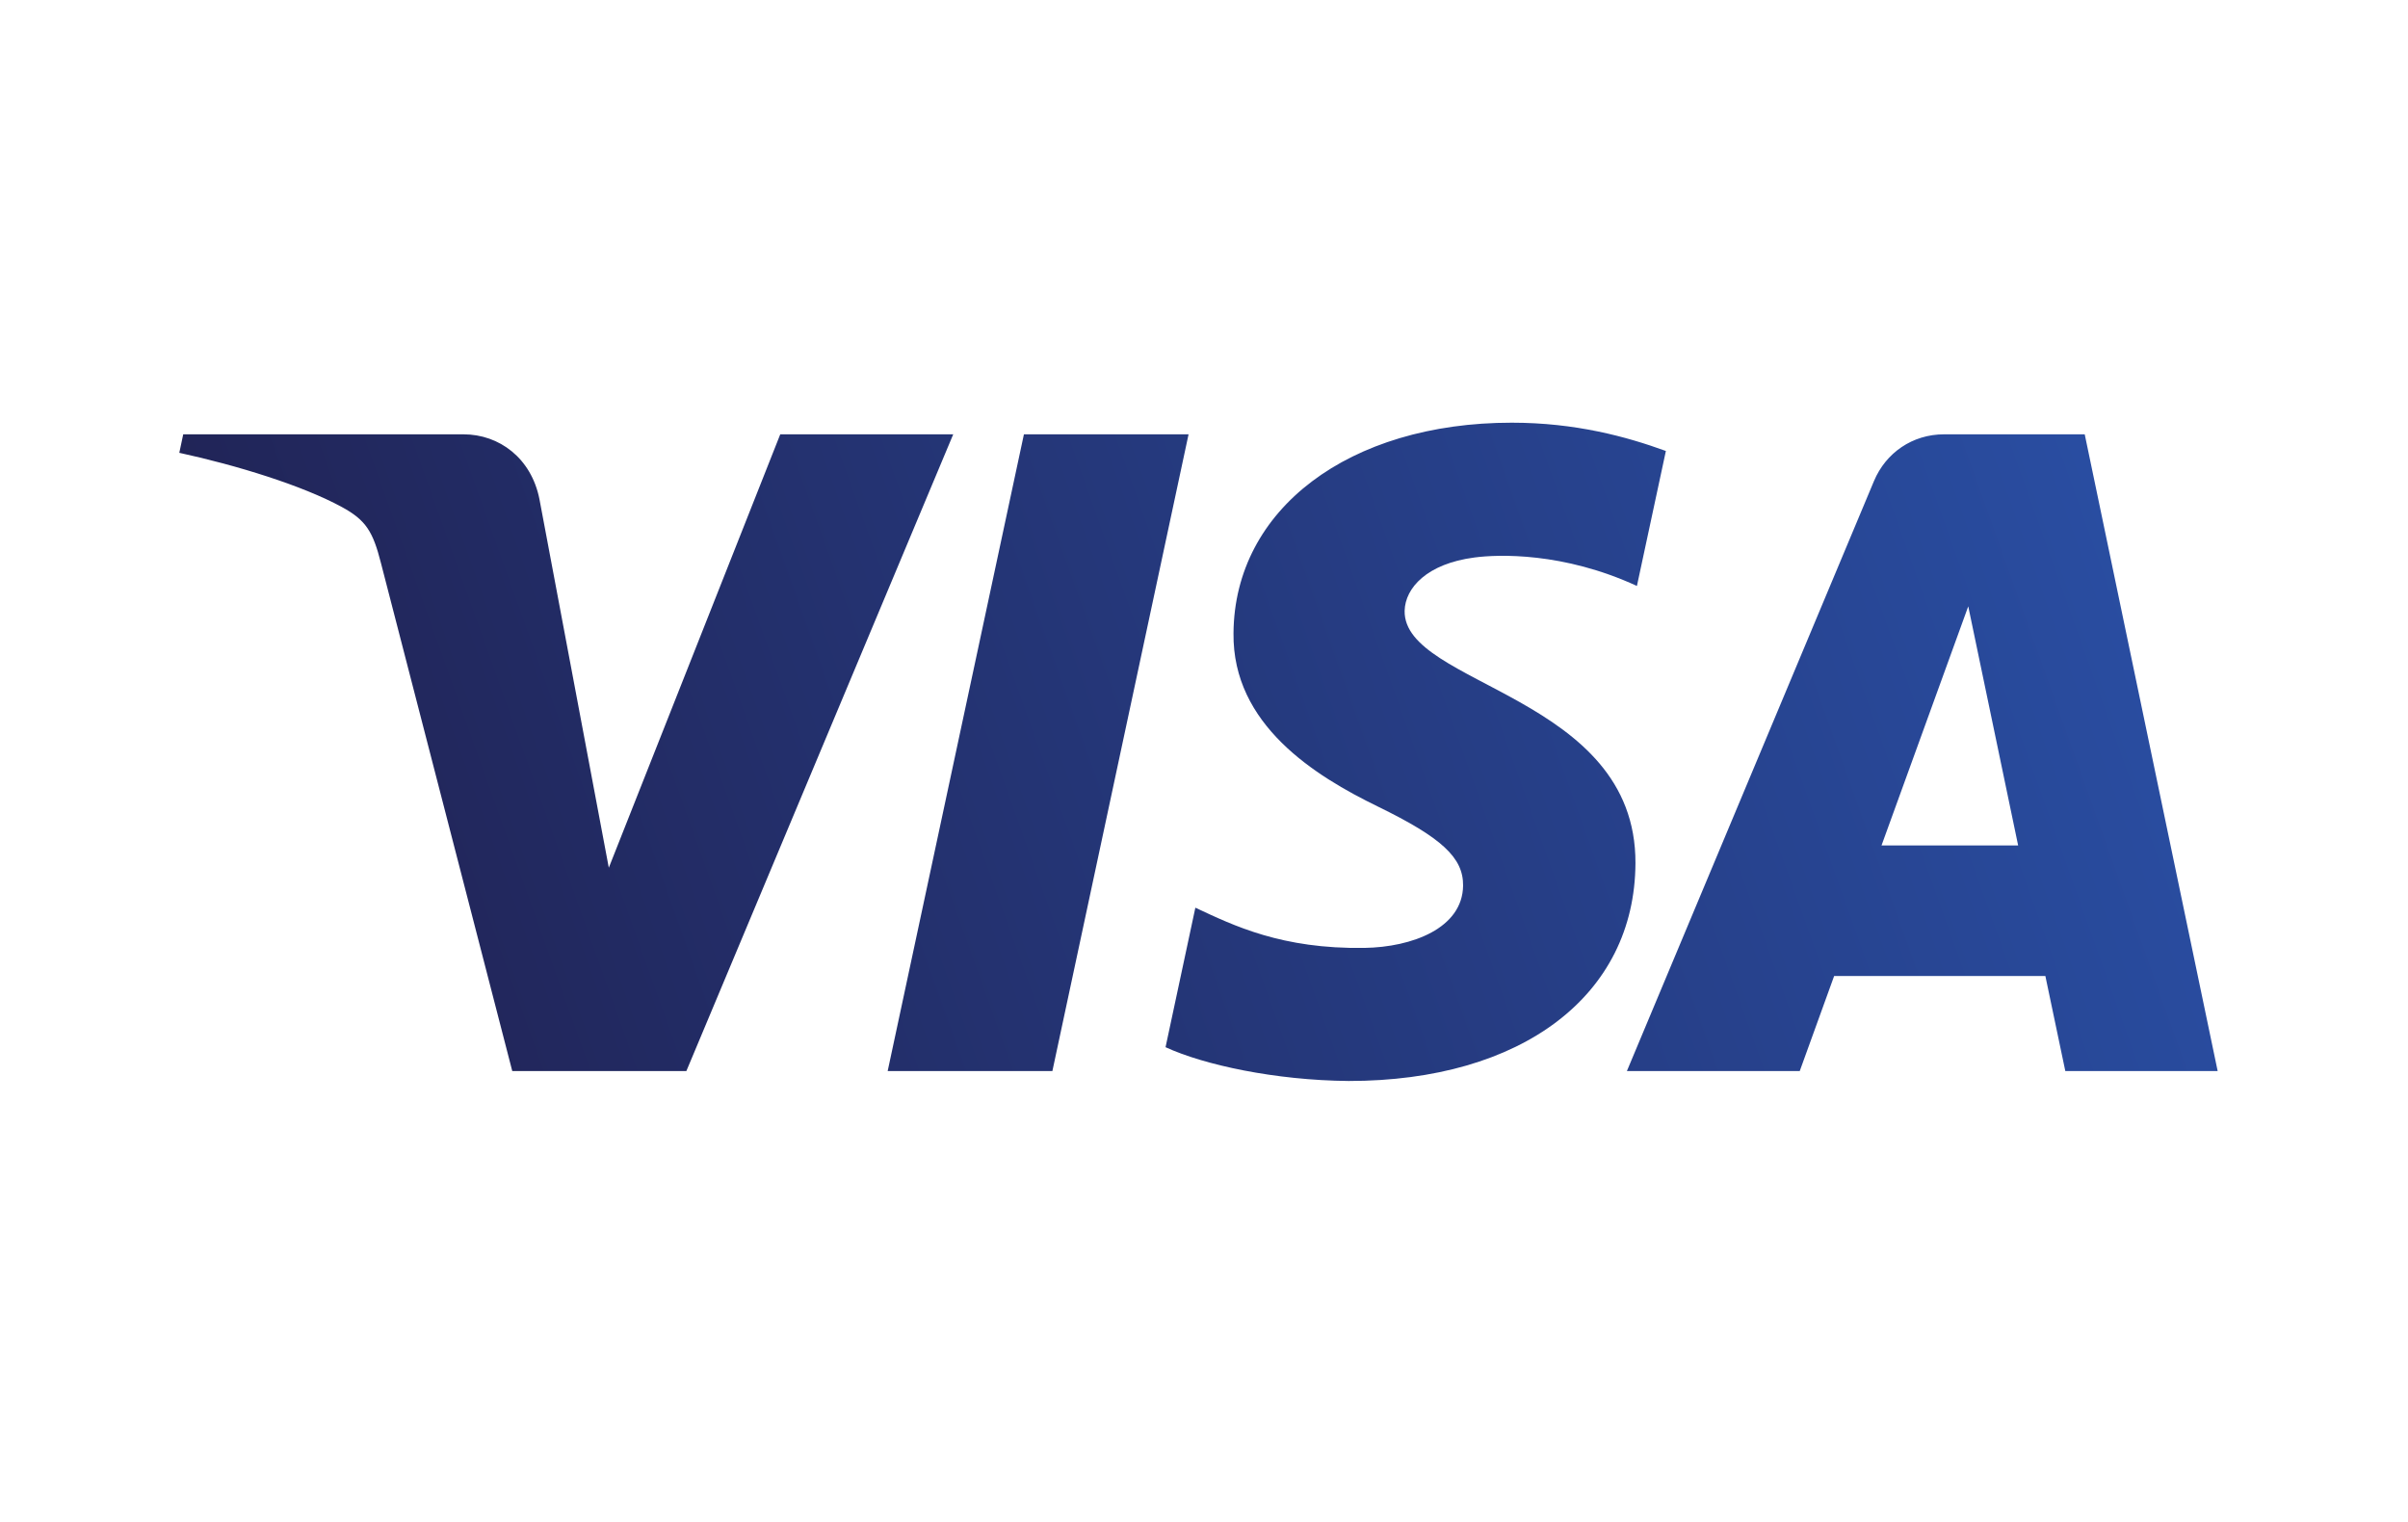
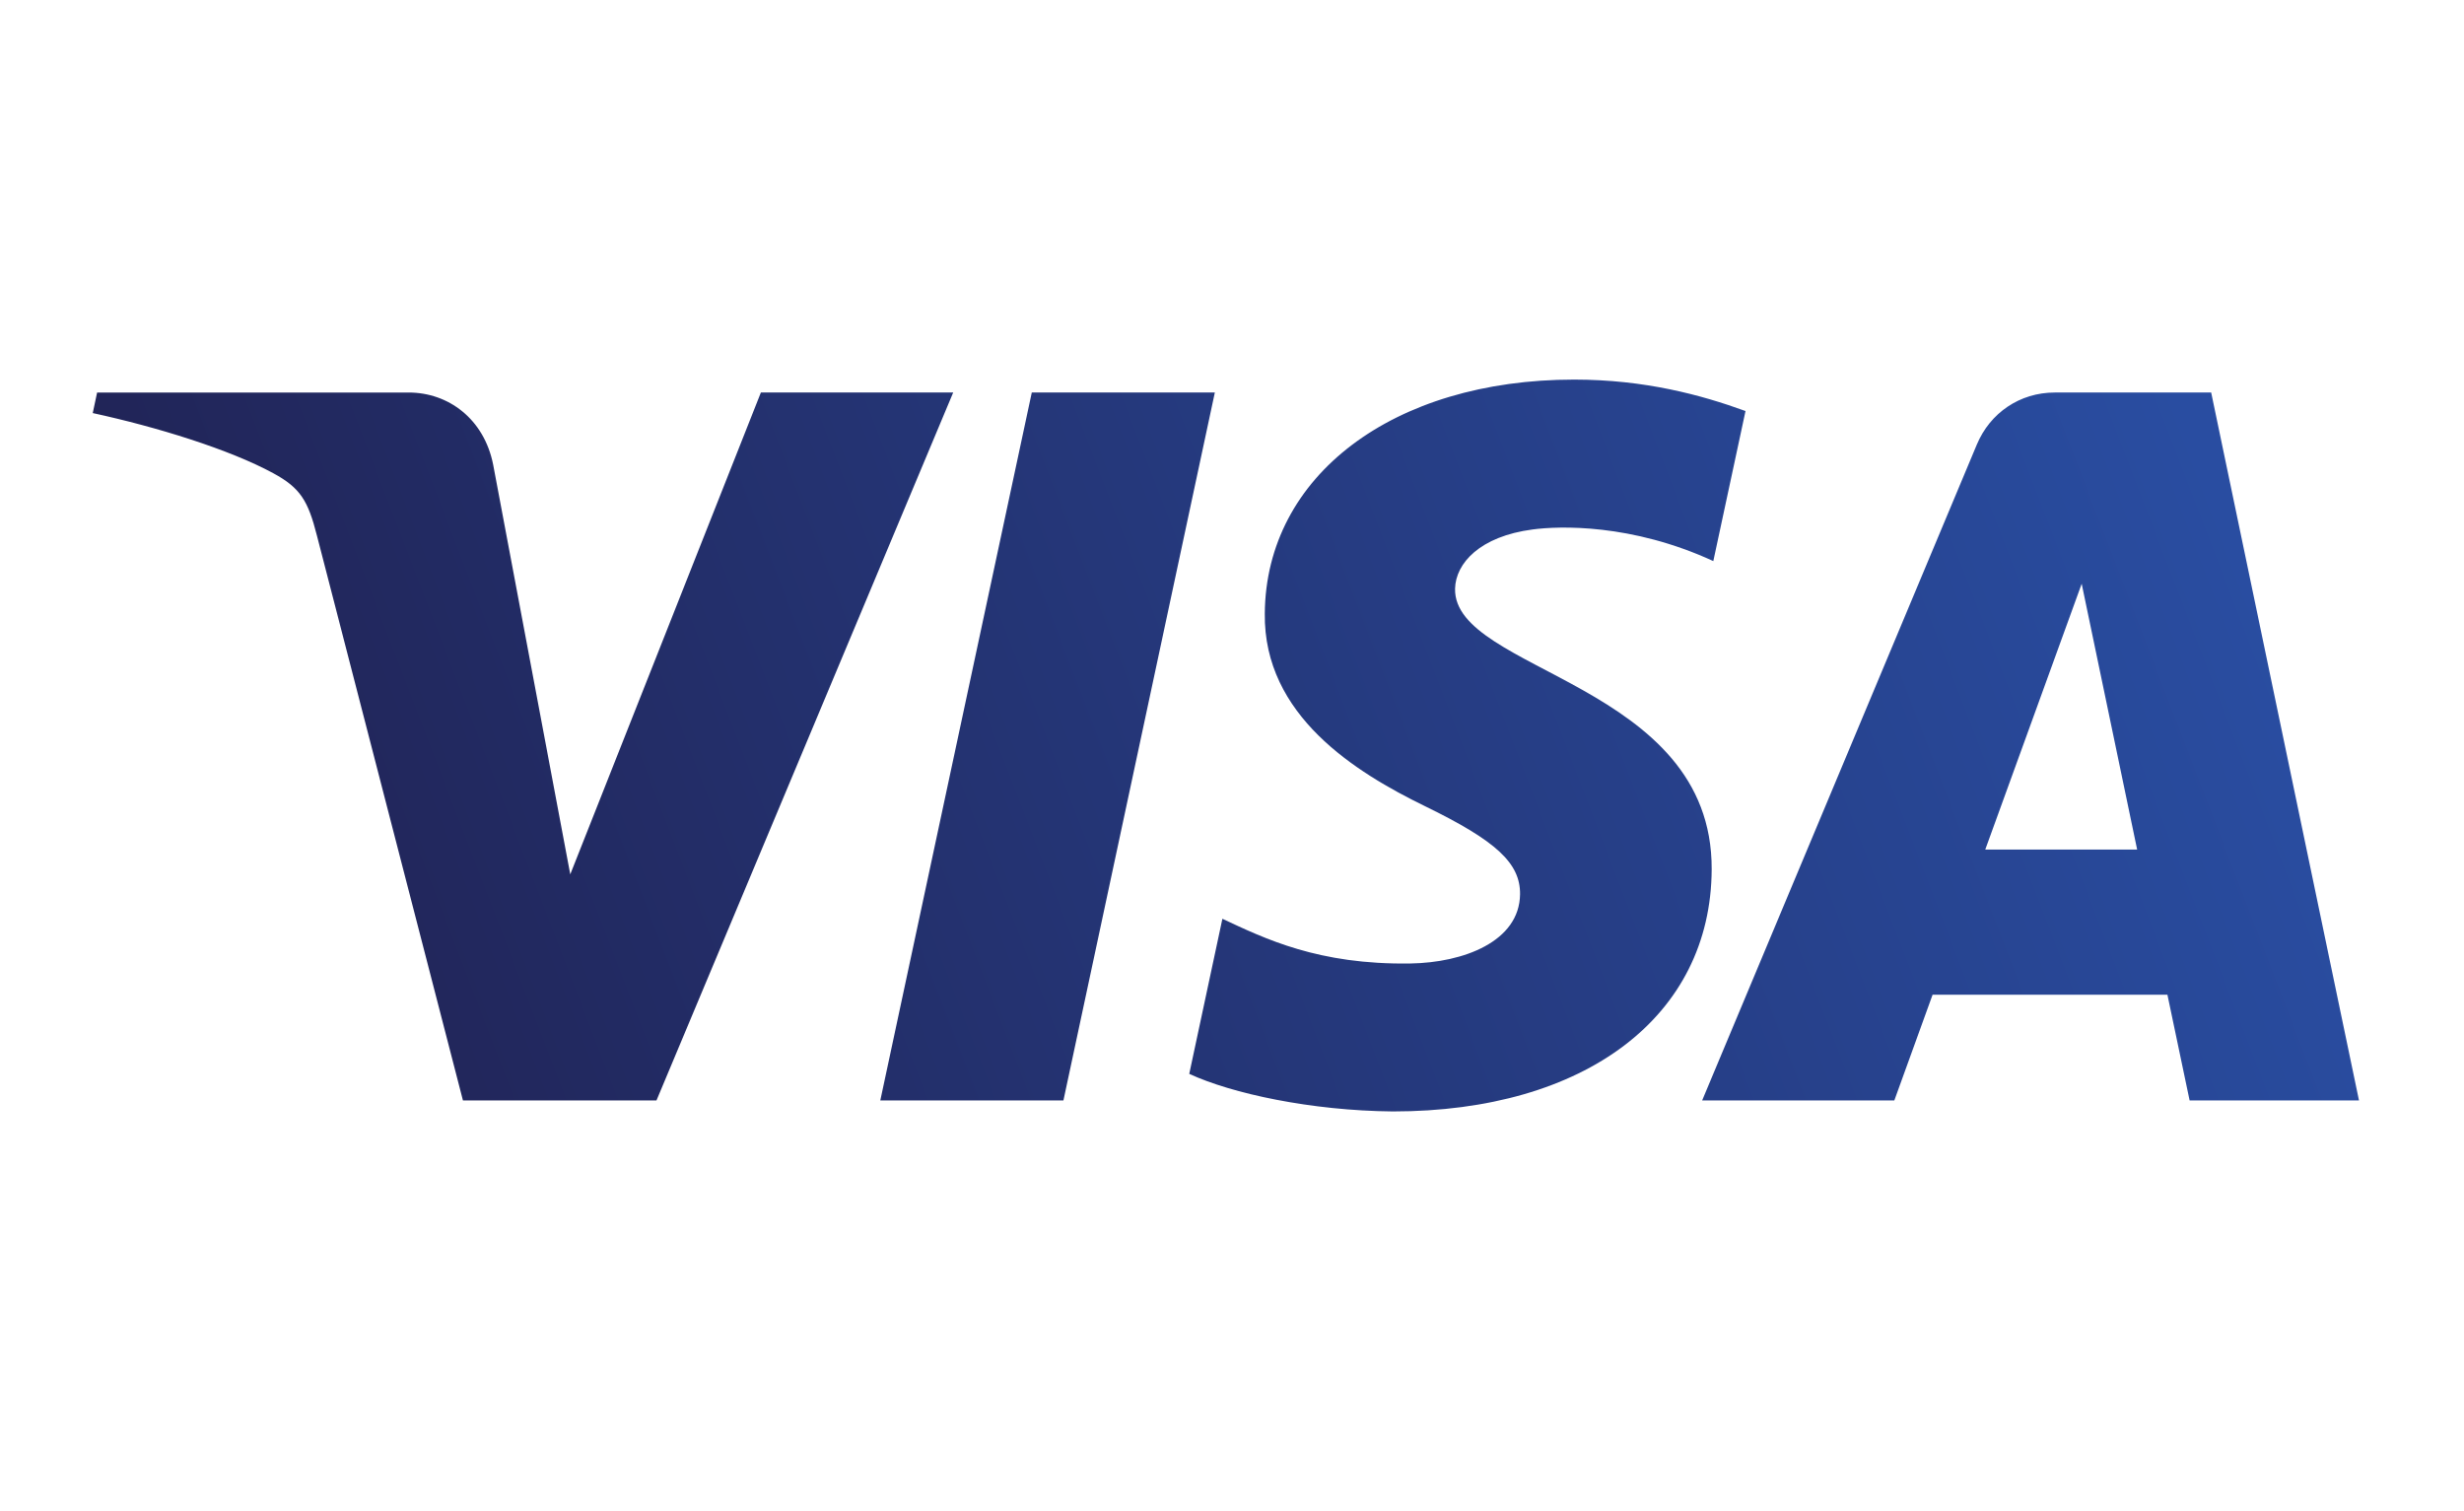
- <svg xmlns="http://www.w3.org/2000/svg" xmlns:xlink="http://www.w3.org/1999/xlink" version="1.0" id="Layer_1" x="0px" y="0px" viewBox="0 0 251.15 158.68" enable-background="new 0 0 251.15 158.68" xml:space="preserve">
-   <g class="Mark">
-     <defs>
-       <path id="SVGID_1_" d="M128.652,66.029c-0.121,9.563,8.523,14.9,15.034,18.073c6.69,3.256,8.938,5.343,8.912,8.254    c-0.051,4.456-5.337,6.422-10.285,6.499c-8.631,0.134-13.649-2.33-17.639-4.194l-3.109,14.549    c4.003,1.845,11.415,3.454,19.101,3.524c18.041,0,29.845-8.906,29.909-22.714c0.07-17.524-24.24-18.494-24.074-26.327    c0.057-2.375,2.324-4.909,7.29-5.554c2.458-0.326,9.244-0.575,16.937,2.969l3.02-14.077c-4.137-1.507-9.455-2.949-16.075-2.949    C140.692,44.081,128.748,53.108,128.652,66.029 M202.763,45.294c-3.294,0-6.071,1.922-7.31,4.871L169.681,111.7h18.028    l3.588-9.914h22.031l2.081,9.914h15.89l-13.866-66.406H202.763 M205.285,63.233l5.203,24.936h-14.249L205.285,63.233     M106.793,45.294L92.582,111.7h17.179l14.204-66.406H106.793 M81.379,45.294L63.497,90.493l-7.233-38.431    c-0.849-4.29-4.201-6.767-7.922-6.767H19.11l-0.409,1.928c6.001,1.302,12.819,3.403,16.949,5.65    c2.528,1.373,3.249,2.573,4.079,5.835l13.7,52.993h18.156L99.42,45.294L81.379,45.294" />
-     </defs>
-     <clipPath id="SVGID_2_">
-       <use xlink:href="#SVGID_1_" overflow="visible" />
-     </clipPath>
-     <linearGradient id="Gradient_1_" gradientUnits="userSpaceOnUse" x1="0.019" y1="158.784" x2="0.446" y2="158.784" gradientTransform="matrix(419.708 -154.5691 -154.5691 -419.708 24573.139 66756.148)">
-       <stop offset="0" style="stop-color:#212457" />
-       <stop offset="1" style="stop-color:#294DA1" />
-     </linearGradient>
-     <path id="Gradient" clip-path="url(#SVGID_2_)" fill="url(#Gradient_1_)" d="M-3.562,52.28L205.91-24.863l47.654,129.401   l-209.47,77.144" />
+ <svg xmlns="http://www.w3.org/2000/svg" xmlns:xlink="http://www.w3.org/1999/xlink" version="1.0" id="Layer_1" x="0px" y="0px" viewBox="0 0 231.15 141.732" enable-background="new 0 0 231.15 141.732" xml:space="preserve">
+   <g id="Mark">
+     <g>
+       <defs>
+         <path id="SVGID_1_" d="M118.652,57.555c-0.121,9.563,8.523,14.9,15.034,18.073c6.69,3.256,8.938,5.343,8.912,8.254     c-0.051,4.456-5.337,6.422-10.285,6.499c-8.631,0.134-13.649-2.33-17.639-4.194l-3.109,14.549     c4.003,1.845,11.415,3.454,19.101,3.524c18.041,0,29.845-8.906,29.909-22.714c0.07-17.524-24.24-18.494-24.074-26.327     c0.057-2.375,2.324-4.909,7.29-5.554c2.458-0.326,9.244-0.575,16.937,2.969l3.02-14.077c-4.137-1.507-9.455-2.949-16.075-2.949     C130.692,35.607,118.748,44.634,118.652,57.555 M192.763,36.82c-3.294,0-6.071,1.922-7.31,4.871l-25.772,61.535h18.028     l3.588-9.914h22.031l2.081,9.914h15.89L207.433,36.82H192.763 M195.285,54.759l5.203,24.936h-14.249L195.285,54.759      M96.793,36.82l-14.211,66.406h17.179l14.204-66.406H96.793 M71.379,36.82L53.497,82.019l-7.233-38.431     c-0.849-4.29-4.201-6.767-7.922-6.767H9.11l-0.409,1.928c6.001,1.302,12.819,3.403,16.949,5.65     c2.528,1.373,3.249,2.573,4.079,5.835l13.7,52.993h18.156L89.42,36.82H71.379" />
+       </defs>
+       <clipPath id="SVGID_2_">
+         <use xlink:href="#SVGID_1_" overflow="visible" />
+       </clipPath>
+       <linearGradient id="Gradient_1_" gradientUnits="userSpaceOnUse" x1="-18.962" y1="-8.571" x2="-18.536" y2="-8.571" gradientTransform="matrix(419.708 -154.5691 154.5691 419.708 9311.361 768.1431)">
+         <stop offset="0" style="stop-color:#212457" />
+         <stop offset="1" style="stop-color:#294DA1" />
+       </linearGradient>
+       <path id="Gradient" clip-path="url(#SVGID_2_)" fill="url(#Gradient_1_)" d="M-13.562,43.806L195.91-33.337l47.654,129.401    l-209.47,77.144" />
+     </g>
  </g>
</svg>
